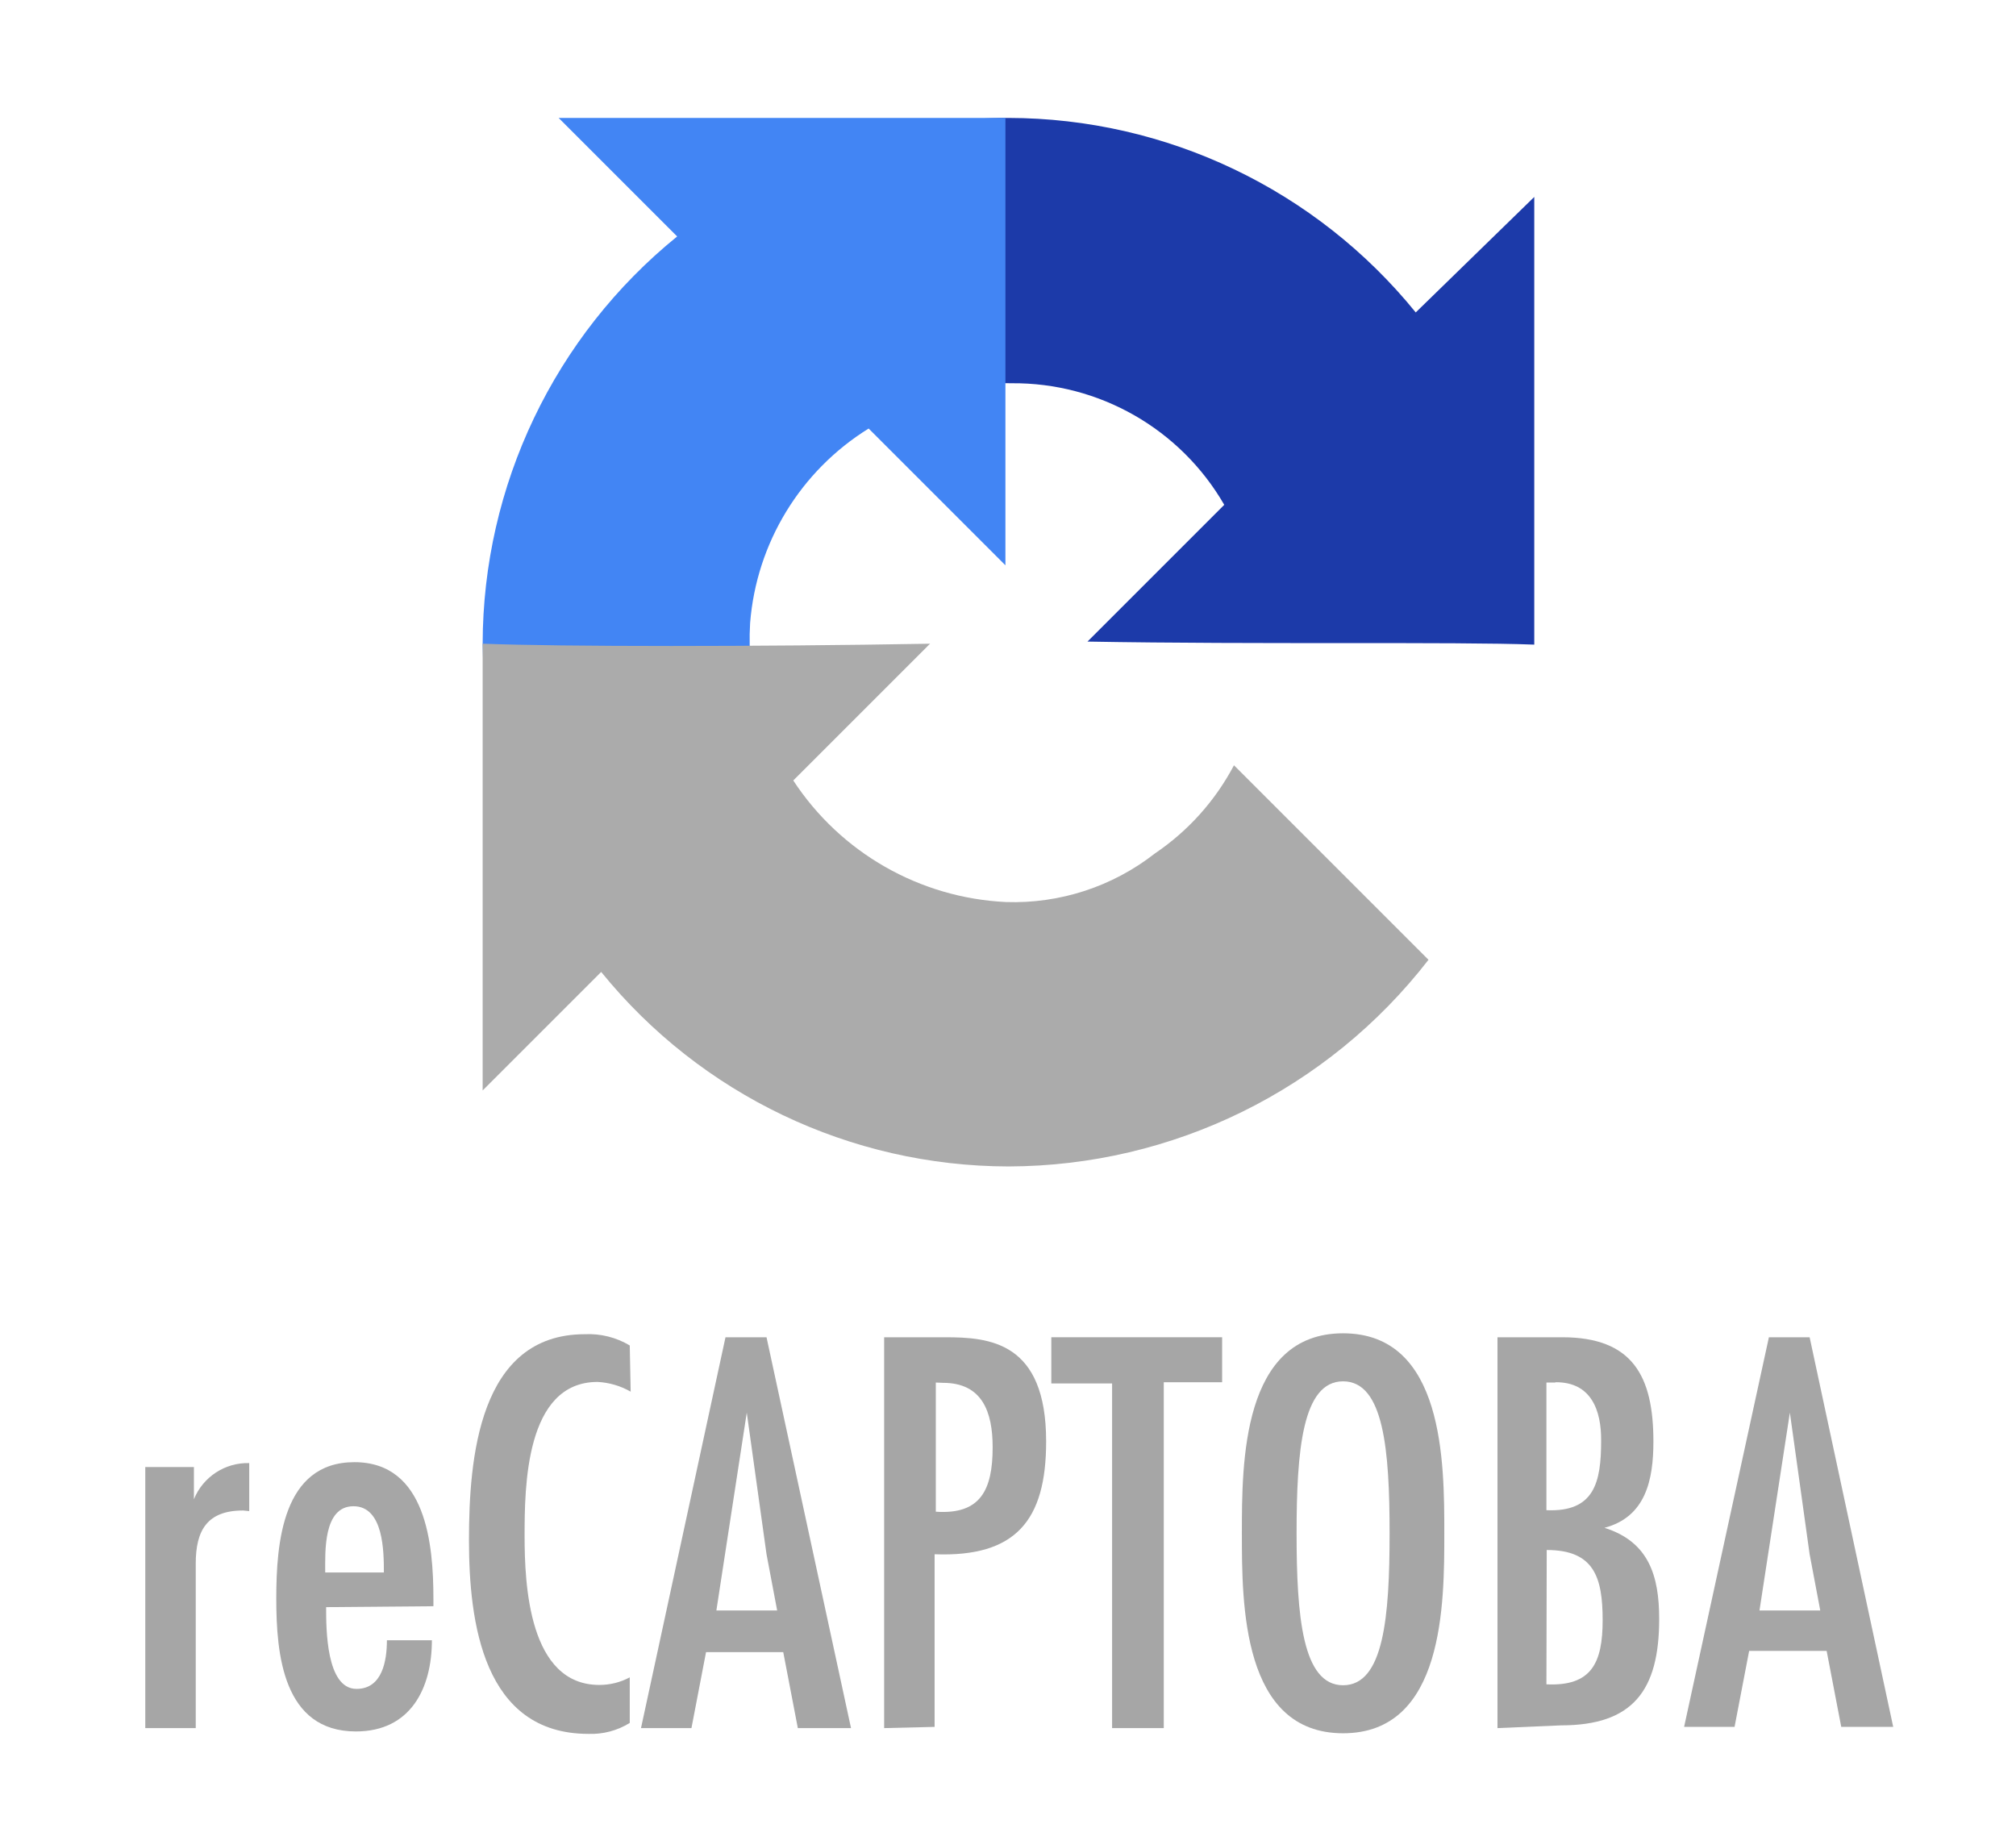
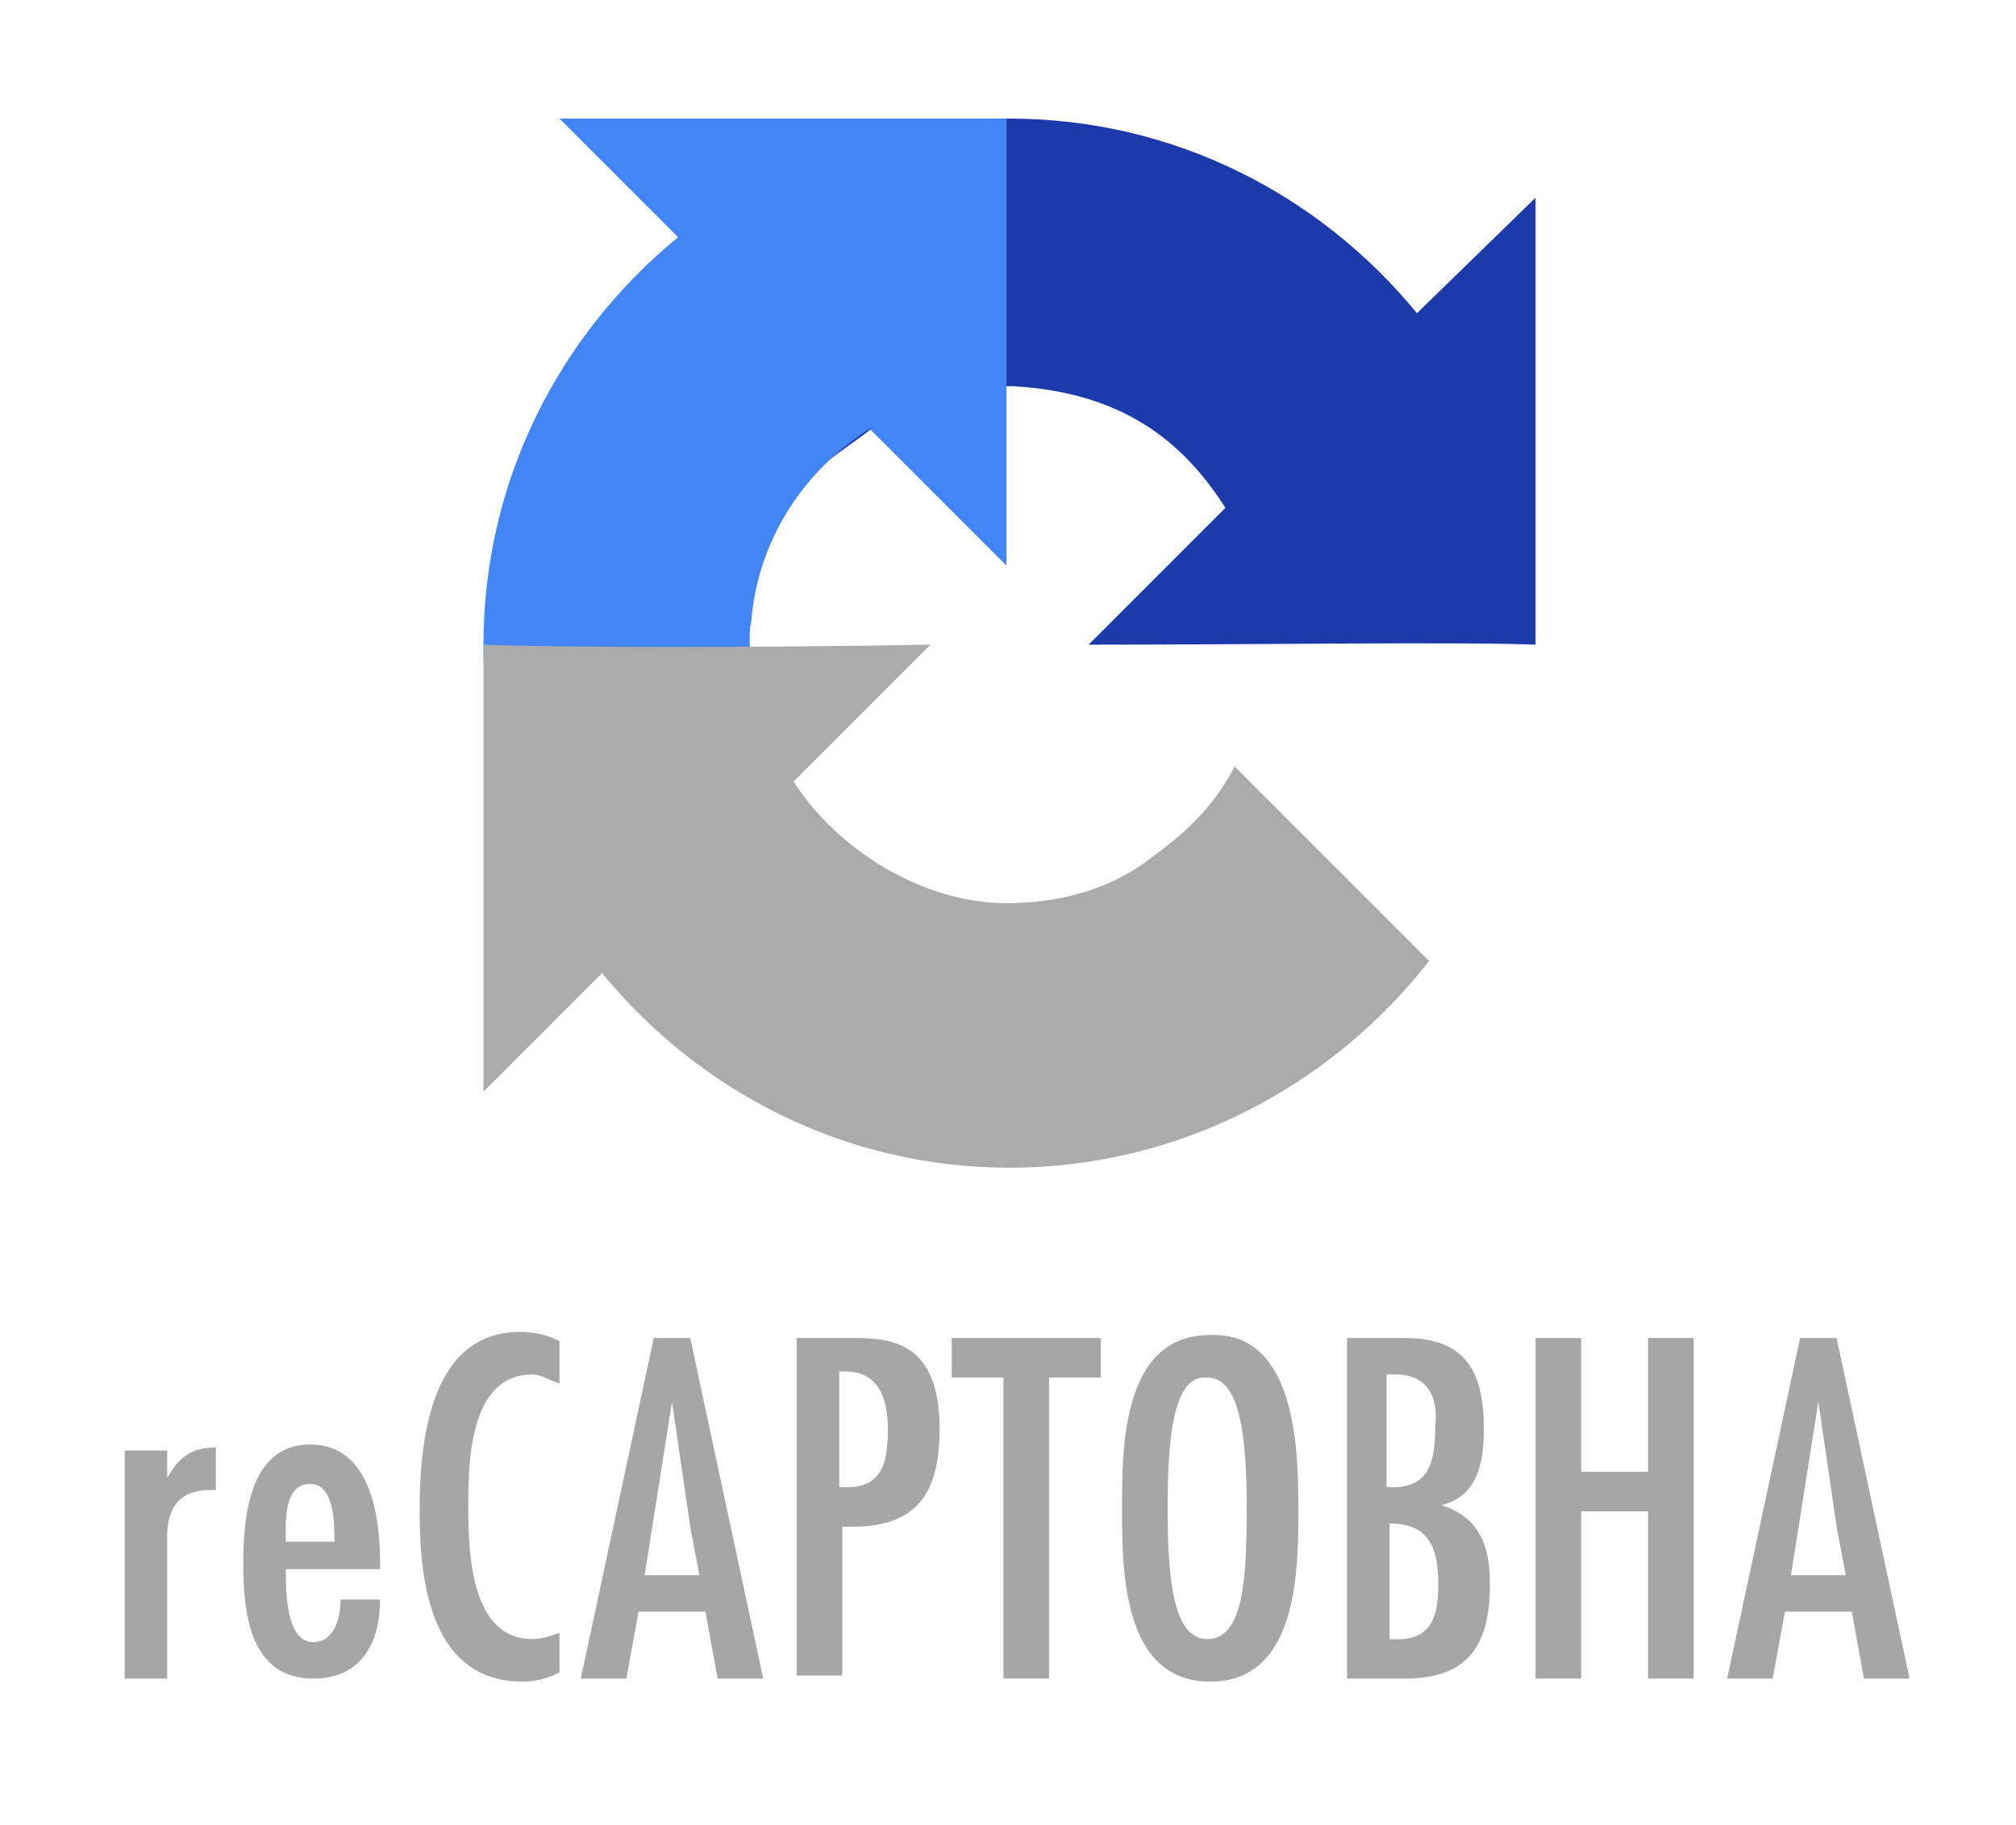
- <svg xmlns="http://www.w3.org/2000/svg" id="svg3643" viewBox="0 0 66.33 60">
-   <defs>
-     <style>.cls-1{fill:#1c3aa9;}.cls-2{fill:#4285f4;}.cls-3{fill:#ababab;}.cls-4{fill:none;}.cls-5{isolation:isolate;}.cls-6{fill:#a6a6a6;}</style>
-   </defs>
-   <path id="path3645" class="cls-1" d="M50.48,21.18V6.48l-3.9,3.8a17.29,17.29,0,0,0-13.4-6.4c-5.6,0-10.16,2.87-13.36,7l5.8,6.07a8,8,0,0,1,2.76-2.74,7.54,7.54,0,0,1,4.9-1.6,8,8,0,0,1,7,4l-4.5,4.5c5.6.1,12.1,0,14.7.1" />
-   <path id="path3647" class="cls-2" d="M33.08,3.88H18.38l3.9,3.9a17.29,17.29,0,0,0-6.4,13.4,16.89,16.89,0,0,0,6.91,13.42l6-5.78A8.05,8.05,0,0,1,26.18,26a8.9,8.9,0,0,1-1.5-5.5,8.3,8.3,0,0,1,3.9-6.4l4.5,4.5V3.88" />
-   <path id="path3649" class="cls-3" d="M15.88,21.18v14.7l3.9-3.9a17.29,17.29,0,0,0,13.4,6.4A17.53,17.53,0,0,0,47,31.58l-6.4-6.4a8,8,0,0,1-2.6,2.9,7.54,7.54,0,0,1-4.9,1.6,8.87,8.87,0,0,1-7-4l4.5-4.5c-5.7.1-12.1.1-14.7,0" />
-   <rect class="cls-4" x="-8.53" y="42.7" width="83.3" height="15.6" />
-   <g class="cls-5">
-     <path class="cls-6" d="M6.38,49.33h0a1.91,1.91,0,0,1,1.82-1.19v1.58L8,49.7c-1.19,0-1.56.66-1.56,1.75v5.41H4.78V48.27h1.6Z" />
-     <path class="cls-6" d="M10.73,52.88c0,.71,0,2.69,1,2.69.85,0,1-.93,1-1.6h1.48c0,1.58-.7,3-2.5,3-2.4,0-2.62-2.55-2.62-4.37s.2-4.49,2.57-4.49,2.6,2.72,2.6,4.49v.25Zm1.9-1.14c0-.66,0-2.18-1-2.18s-.93,1.51-.93,2.18Z" />
-     <path class="cls-6" d="M20.75,45.79a2.44,2.44,0,0,0-1.09-.32c-2.38,0-2.4,3.47-2.4,5.07s.14,4.9,2.46,4.9a2.11,2.11,0,0,0,1-.25v1.5a2.41,2.41,0,0,1-1.36.36c-3.47,0-3.93-3.69-3.93-6.37s.32-6.78,3.81-6.78a2.63,2.63,0,0,1,1.48.37Z" />
-     <path class="cls-6" d="M25.22,44,28,56.86H26.25l-.48-2.5H23.23l-.48,2.5H21.09L23.87,44Zm0,7.14-.65-4.66h0l-1,6.51h2Z" />
-     <path class="cls-6" d="M29.09,56.86V44h2c1.46,0,3.33.14,3.33,3.43,0,2.6-1,3.81-3.67,3.71v5.68Zm1.7-11.37v4.25c1.46.1,1.87-.7,1.87-2.12,0-1.16-.34-2.12-1.63-2.12Z" />
-     <path class="cls-6" d="M40.21,44v1.48H38.29V56.86h-1.7V45.52h-2V44Z" />
-     <path class="cls-6" d="M47.52,50.45c0,2.31,0,6.58-3.33,6.58s-3.33-4.27-3.33-6.58,0-6.58,3.33-6.58S47.52,48.14,47.52,50.45Zm-4.86,0c0,2.72.19,5,1.53,5s1.53-2.26,1.53-5-.19-5-1.53-5S42.66,47.73,42.66,50.45Z" />
-     <path class="cls-6" d="M49.27,56.86V44H51.4c2.31,0,3,1.27,3,3.43,0,1.26-.25,2.48-1.61,2.84v0c1.46.46,1.8,1.58,1.8,3,0,2.36-.87,3.5-3.23,3.5Zm1.9-11.37h-.29v4.2c1.58.07,1.8-.92,1.8-2.28C52.69,46.4,52.35,45.47,51.18,45.48Zm-.29,9.93c1.48.07,1.85-.7,1.85-2.11S52.45,51,50.89,51Z" />
-     <path class="cls-6" d="M59.54,44l2.75,12.82H60.58l-.48-2.5H57.55l-.48,2.5H55.41L58.2,44Zm0,7.14-.65-4.66h0l-1,6.51h2Z" />
+ <svg xmlns="http://www.w3.org/2000/svg" version="1.1" id="svg3643" x="0px" y="0px" viewBox="0 0 66.3 60" style="enable-background:new 0 0 66.3 60;" xml:space="preserve">
+   <style type="text/css">
+ 	.st0{fill:#1C3AA9;}
+ 	.st1{fill:#4285F4;}
+ 	.st2{fill:#ABABAB;}
+ 	.st3{fill:#A6A6A6;}
+ </style>
+   <path id="path3645" class="st0" d="M50.5,21.2c0-0.2,0-0.5,0-0.7v-14l-3.9,3.8  c-3.2-3.9-8-6.4-13.4-6.4c-5.6,0-10.2,2.9-13.4,7l5.8,6.1c0.6-1.2,1.7-1.9,2.8-2.7c1.1-0.9,2.7-1.6,4.9-1.6c3.6,0.2,5.6,1.8,7,4  l-4.5,4.5C41.4,21.2,47.9,21.1,50.5,21.2" />
+   <path id="path3647" class="st1" d="M33.1,3.9c-0.2,0-0.5,0-0.7,0h-14l3.9,3.9  c-3.9,3.2-6.4,8-6.4,13.4c0,5.6,2.8,10.2,6.9,13.4l6-5.8c-1.2-0.6-1.8-1.7-2.6-2.8c-1.7-2.6-1.6-5.4-1.5-5.5c0.2-2.7,1.7-5,3.9-6.4  l4.5,4.5C33.1,13,33.1,6.6,33.1,3.9" />
+   <path id="path3649" class="st2" d="M15.9,21.2c0,0.2,0,0.5,0,0.7v14l3.9-3.9  c3.2,3.9,8,6.4,13.4,6.4c5.6,0,10.6-2.7,13.8-6.8l-6.4-6.4c-0.6,1.2-1.5,2.1-2.6,2.9c-1.1,0.9-2.7,1.6-4.9,1.6c-2.8,0-5.6-1.8-7-4  l4.5-4.5C24.9,21.3,18.5,21.3,15.9,21.2" />
+   <rect x="-109.4" y="64.8" style="fill:none;" width="85.2" height="30.5" />
+   <text transform="matrix(1 0 0 1 -109.3835 78.9424)">
+     <tspan x="0" y="0" class="st3" style="font-family:'FuturaStd-Condensed'; font-size:17px;">r</tspan>
+     <tspan x="4.7" y="0" class="st3" style="font-family:'FuturaStd-Condensed'; font-size:17px;">eC</tspan>
+     <tspan x="17.9" y="0" class="st3" style="font-family:'FuturaStd-Condensed'; font-size:17px;">A</tspan>
+     <tspan x="25" y="0" class="st3" style="font-family:'FuturaStd-Condensed'; font-size:17px;">P</tspan>
+     <tspan x="32.1" y="0" class="st3" style="font-family:'FuturaStd-Condensed'; font-size:17px;">TOBH</tspan>
+     <tspan x="61.1" y="0" class="st3" style="font-family:'FuturaStd-Condensed'; font-size:17px;">A</tspan>
+   </text>
+   <g>
+     <path class="st3" d="M5.5,48.6L5.5,48.6c0.4-0.7,0.8-1,1.6-1v1.4l-0.2,0c-1,0-1.4,0.6-1.4,1.5v4.7H4.1v-7.5h1.4V48.6z" />
+     <path class="st3" d="M9.4,51.7c0,0.6,0,2.3,0.9,2.3c0.7,0,0.9-0.8,0.9-1.4h1.3c0,1.4-0.6,2.6-2.2,2.6c-2.1,0-2.3-2.2-2.3-3.8   c0-1.5,0.2-3.9,2.2-3.9c2,0,2.3,2.4,2.3,3.9v0.2H9.4z M11,50.7c0-0.6,0-1.9-0.8-1.9c-0.9,0-0.8,1.3-0.8,1.9H11z" />
+     <path class="st3" d="M18.4,45.5c-0.3-0.1-0.6-0.3-0.9-0.3c-2.1,0-2.1,3-2.1,4.4c0,1.5,0.1,4.3,2.1,4.3c0.3,0,0.6-0.1,0.9-0.2V55   c-0.4,0.2-0.8,0.3-1.2,0.3c-3,0-3.4-3.2-3.4-5.6c0-2.2,0.3-5.9,3.3-5.9c0.5,0,0.9,0.1,1.3,0.3V45.5z" />
+     <path class="st3" d="M22.7,44l2.4,11.2h-1.5L23.2,53H21l-0.4,2.2h-1.5L21.5,44H22.7z M22.7,50.2l-0.6-4.1h0l-0.9,5.7H23L22.7,50.2z   " />
+     <path class="st3" d="M26.2,55.2V44h1.8c1.3,0,2.9,0.1,2.9,3c0,2.3-0.9,3.3-3.2,3.2v4.9H26.2z M27.6,45.2v3.7   c1.3,0.1,1.6-0.6,1.6-1.9c0-1-0.3-1.9-1.4-1.9H27.6z" />
+     <path class="st3" d="M36.2,44v1.3h-1.7v9.9h-1.5v-9.9h-1.7V44H36.2z" />
+     <path class="st3" d="M42.7,49.6c0,2,0,5.7-2.9,5.7c-2.9,0-2.9-3.7-2.9-5.7s0-5.7,2.9-5.7C42.6,43.8,42.7,47.6,42.7,49.6z    M38.4,49.6c0,2.4,0.2,4.3,1.3,4.3c1.2,0,1.3-2,1.3-4.3s-0.2-4.3-1.3-4.3C38.6,45.2,38.4,47.2,38.4,49.6z" />
+     <path class="st3" d="M44.3,55.2V44h1.9c2,0,2.6,1.1,2.6,3c0,1.1-0.2,2.2-1.4,2.5v0c1.3,0.4,1.6,1.4,1.6,2.6c0,2.1-0.8,3.1-2.8,3.1   H44.3z M45.9,45.2h-0.3v3.7c1.4,0.1,1.6-0.8,1.6-2C47.3,46,47,45.2,45.9,45.2z M45.7,53.9c1.3,0.1,1.6-0.6,1.6-1.8s-0.3-2-1.6-2   V53.9z" />
+     <path class="st3" d="M52,44v4.4h2.2V44h1.5v11.2h-1.5v-5.5H52v5.5h-1.5V44H52z" />
+     <path class="st3" d="M60.4,44l2.4,11.2h-1.5L60.9,53h-2.2l-0.4,2.2h-1.5L59.2,44H60.4z M60.4,50.2l-0.6-4.1h0l-0.9,5.7h1.8   L60.4,50.2z" />
  </g>
</svg>
